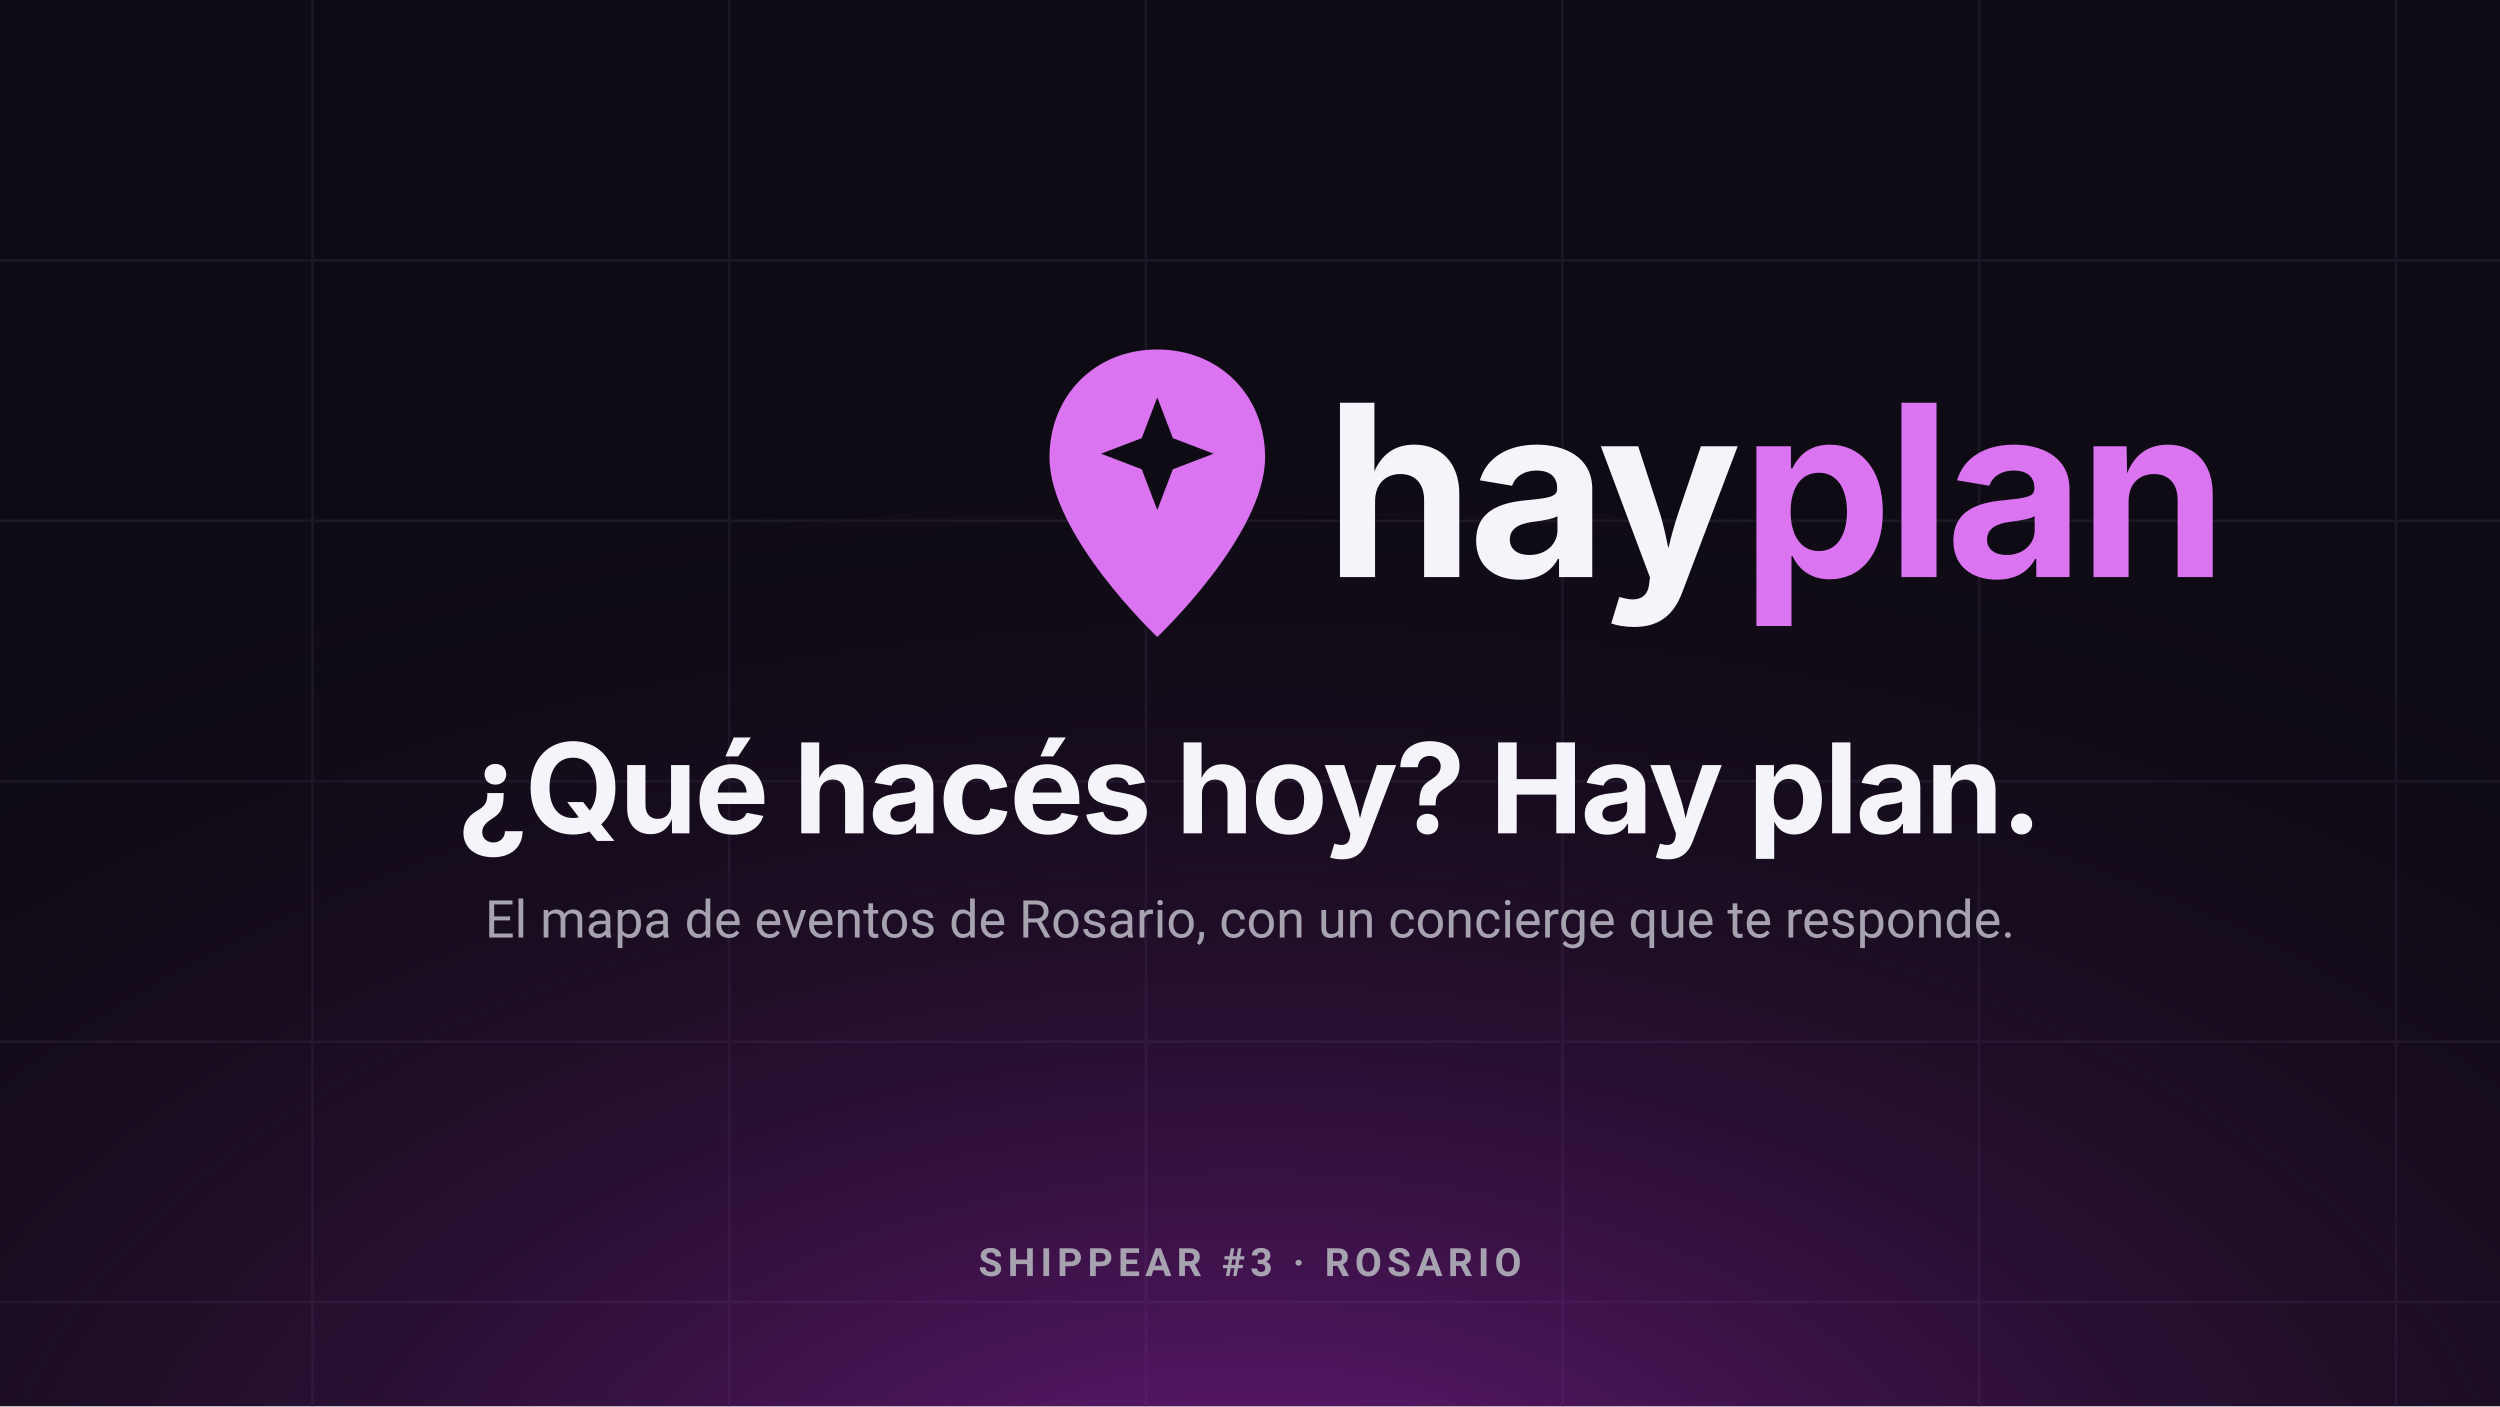
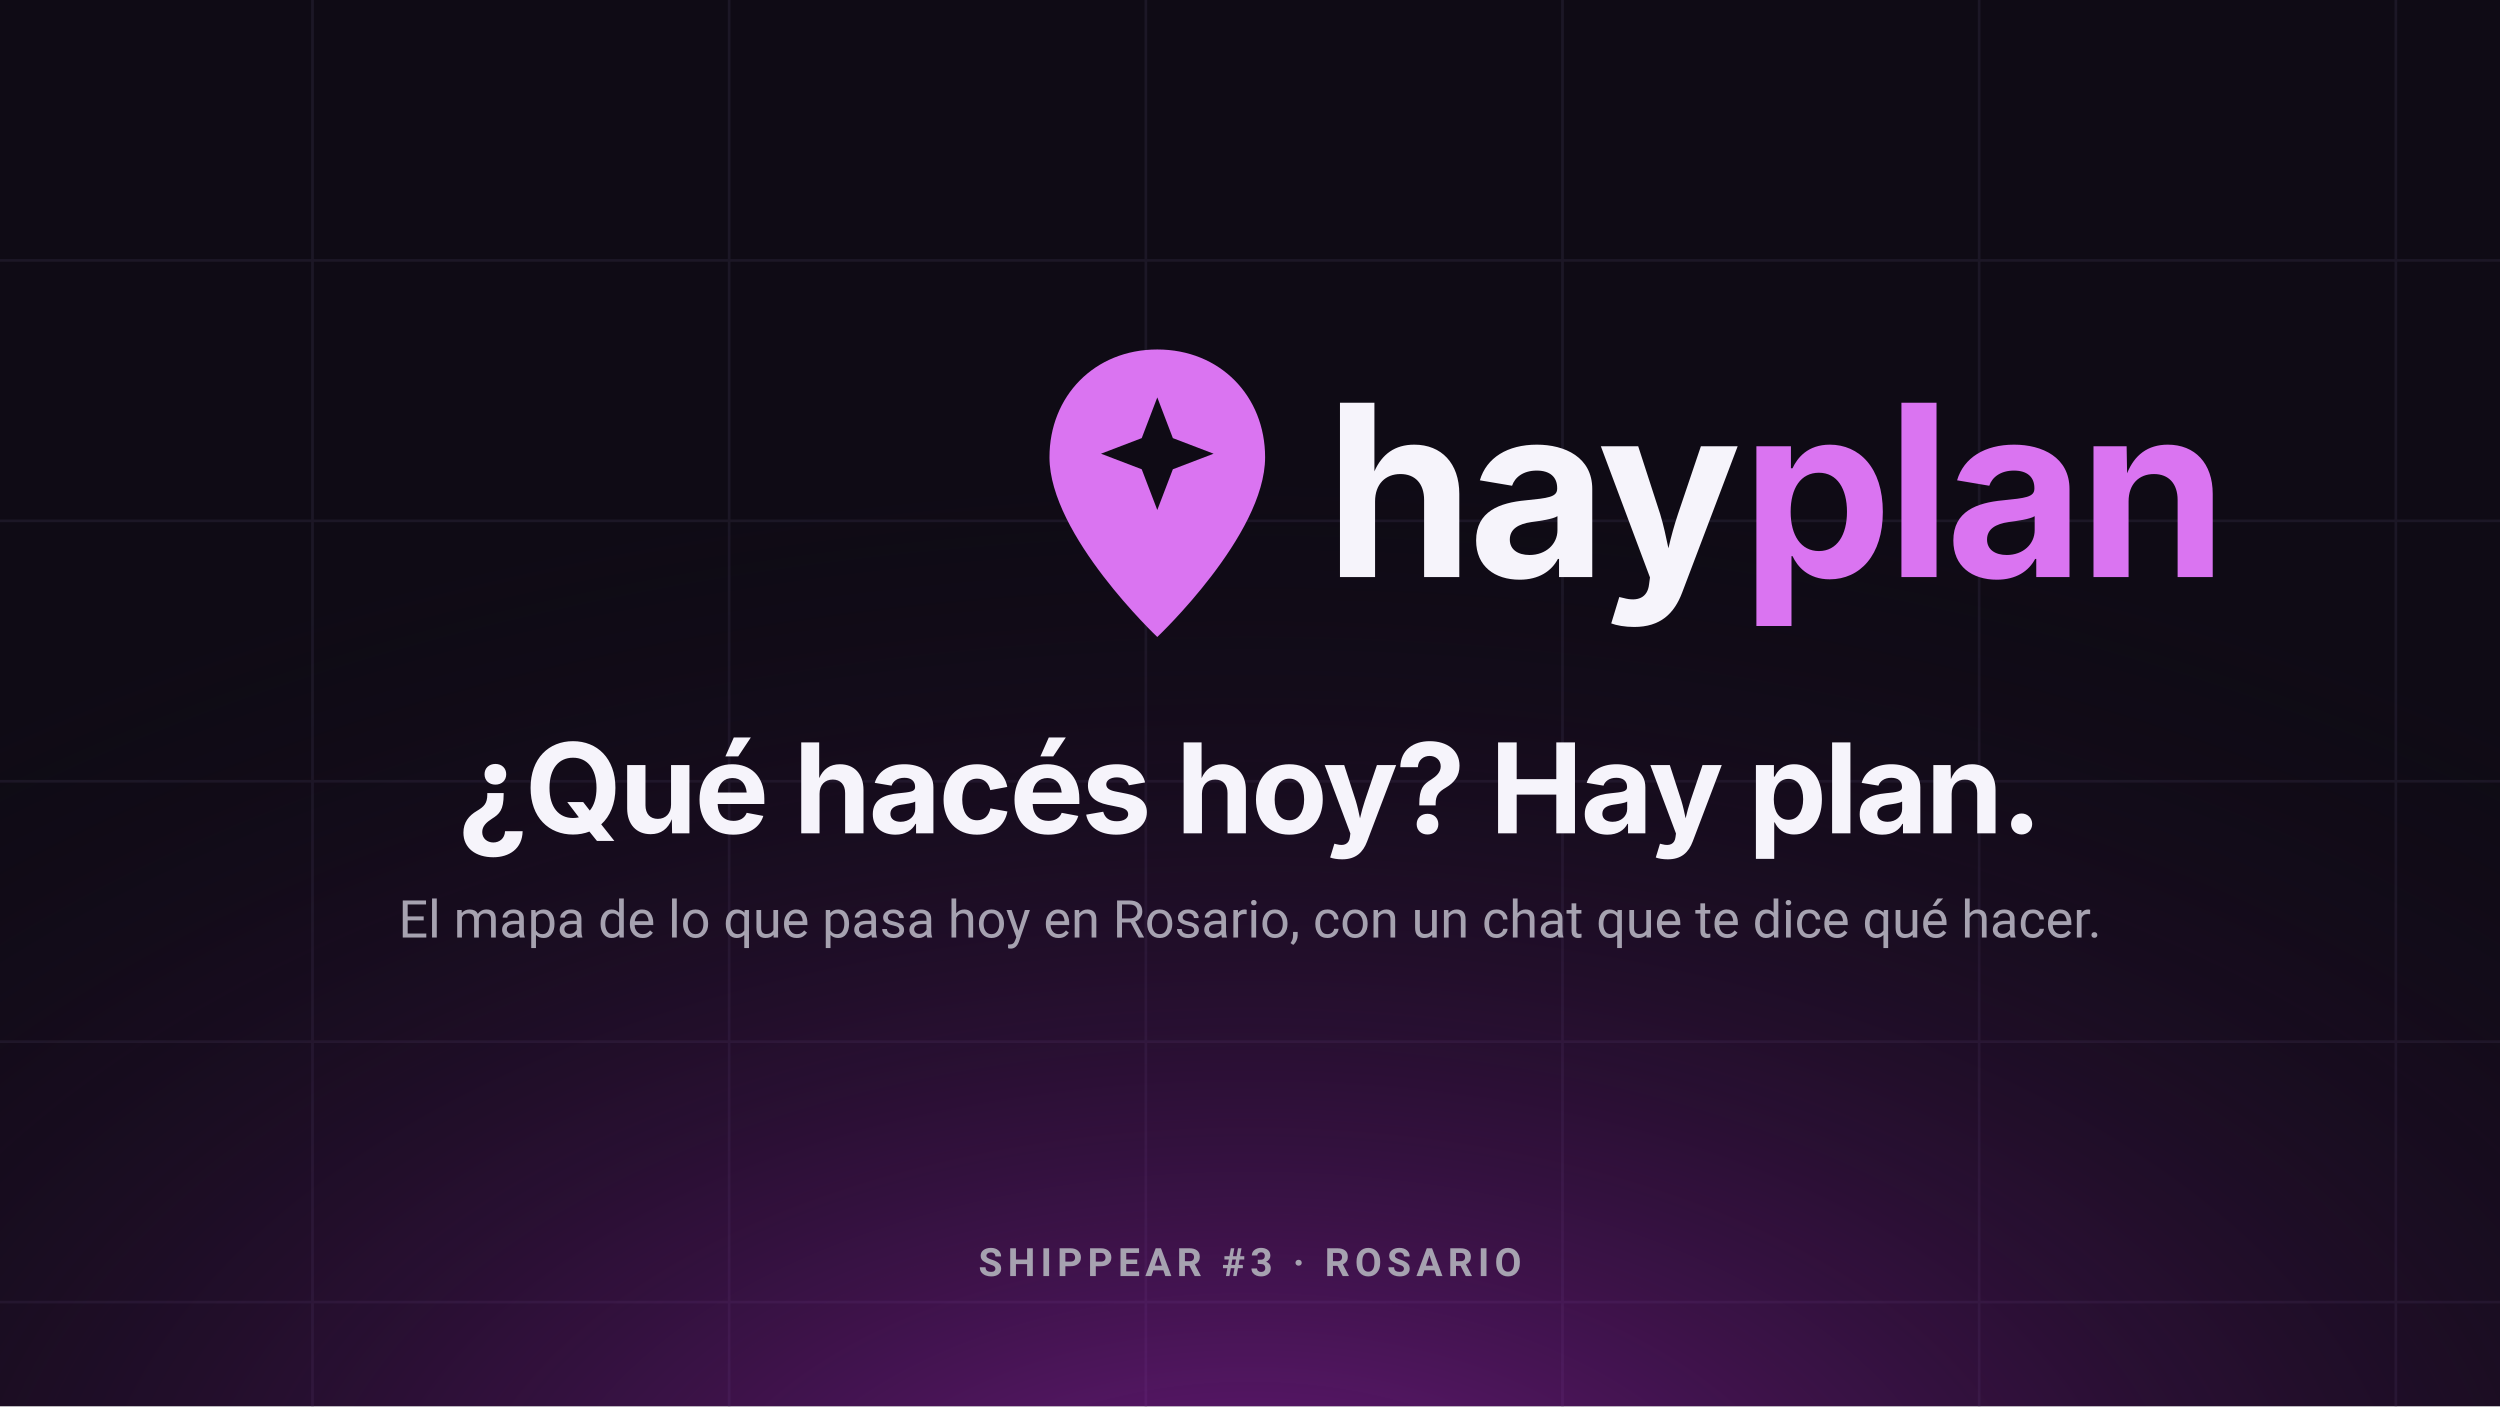
<svg xmlns="http://www.w3.org/2000/svg" viewBox="0 0 1920 1080" width="1920" height="1080" role="img" aria-label="HayPlan. ¿Qué hacés hoy? Hay plan. Shippear #3, Rosario">
  <defs>
    <radialGradient id="glow" cx="50%" cy="112%" r="80%">
      <stop offset="0" stop-color="#aa24c5" stop-opacity="0.6" />
      <stop offset="1" stop-color="#0f0b15" stop-opacity="0" />
    </radialGradient>
  </defs>
  <rect width="1920" height="1080" fill="#0f0b15" />
  <g stroke="#2a2438" stroke-width="2" opacity="0.5">
    <path d="M0 200H1920M0 400H1920M0 600H1920M0 800H1920M0 1000H1920" />
    <path d="M240 0V1080M560 0V1080M880 0V1080M1200 0V1080M1520 0V1080M1840 0V1080" />
  </g>
  <rect width="1920" height="1080" fill="url(#glow)" />
  <g transform="translate(760 250) scale(4.6)">
    <path fill="#da74f1" d="M28 4c-10.5 0-18 7.8-18 18 0 13 18 30 18 30s18-17 18-30c0-10.2-7.5-18-18-18z" />
    <path fill="#0f0b15" d="M28 12l2.6 6.8 6.8 2.6-6.8 2.6L28 30.8l-2.6-6.8-6.8-2.6 6.8-2.6z" />
    <text x="56" y="42" font-family="ui-rounded, 'SF Pro Rounded', 'Segoe UI', Inter, system-ui, sans-serif" font-size="40" font-weight="700" letter-spacing="-1" fill="#f6f4fb">hay<tspan fill="#da74f1">plan</tspan>
    </text>
  </g>
  <text x="960" y="640" text-anchor="middle" font-family="ui-rounded, 'SF Pro Rounded', 'Segoe UI', Inter, system-ui, sans-serif" font-size="96" font-weight="700" letter-spacing="-2" fill="#f6f4fb">¿Qué hacés hoy? Hay plan.</text>
-   <text x="960" y="720" text-anchor="middle" font-family="system-ui, -apple-system, 'Segoe UI', Roboto, sans-serif" font-size="40" fill="#a6a2b0">El mapa de eventos de Rosario, con un concierge que te responde.</text>
+   <text x="960" y="720" text-anchor="middle" font-family="system-ui, -apple-system, 'Segoe UI', Roboto, sans-serif" font-size="40" fill="#a6a2b0">El mapa de lo que pasa hoy en Rosario, con un chat que te dice qué hacer.</text>
  <text x="960" y="980" text-anchor="middle" font-family="system-ui, -apple-system, 'Segoe UI', Roboto, sans-serif" font-size="30" font-weight="600" letter-spacing="4" fill="#a6a2b0">SHIPPEAR #3 · ROSARIO</text>
</svg>
